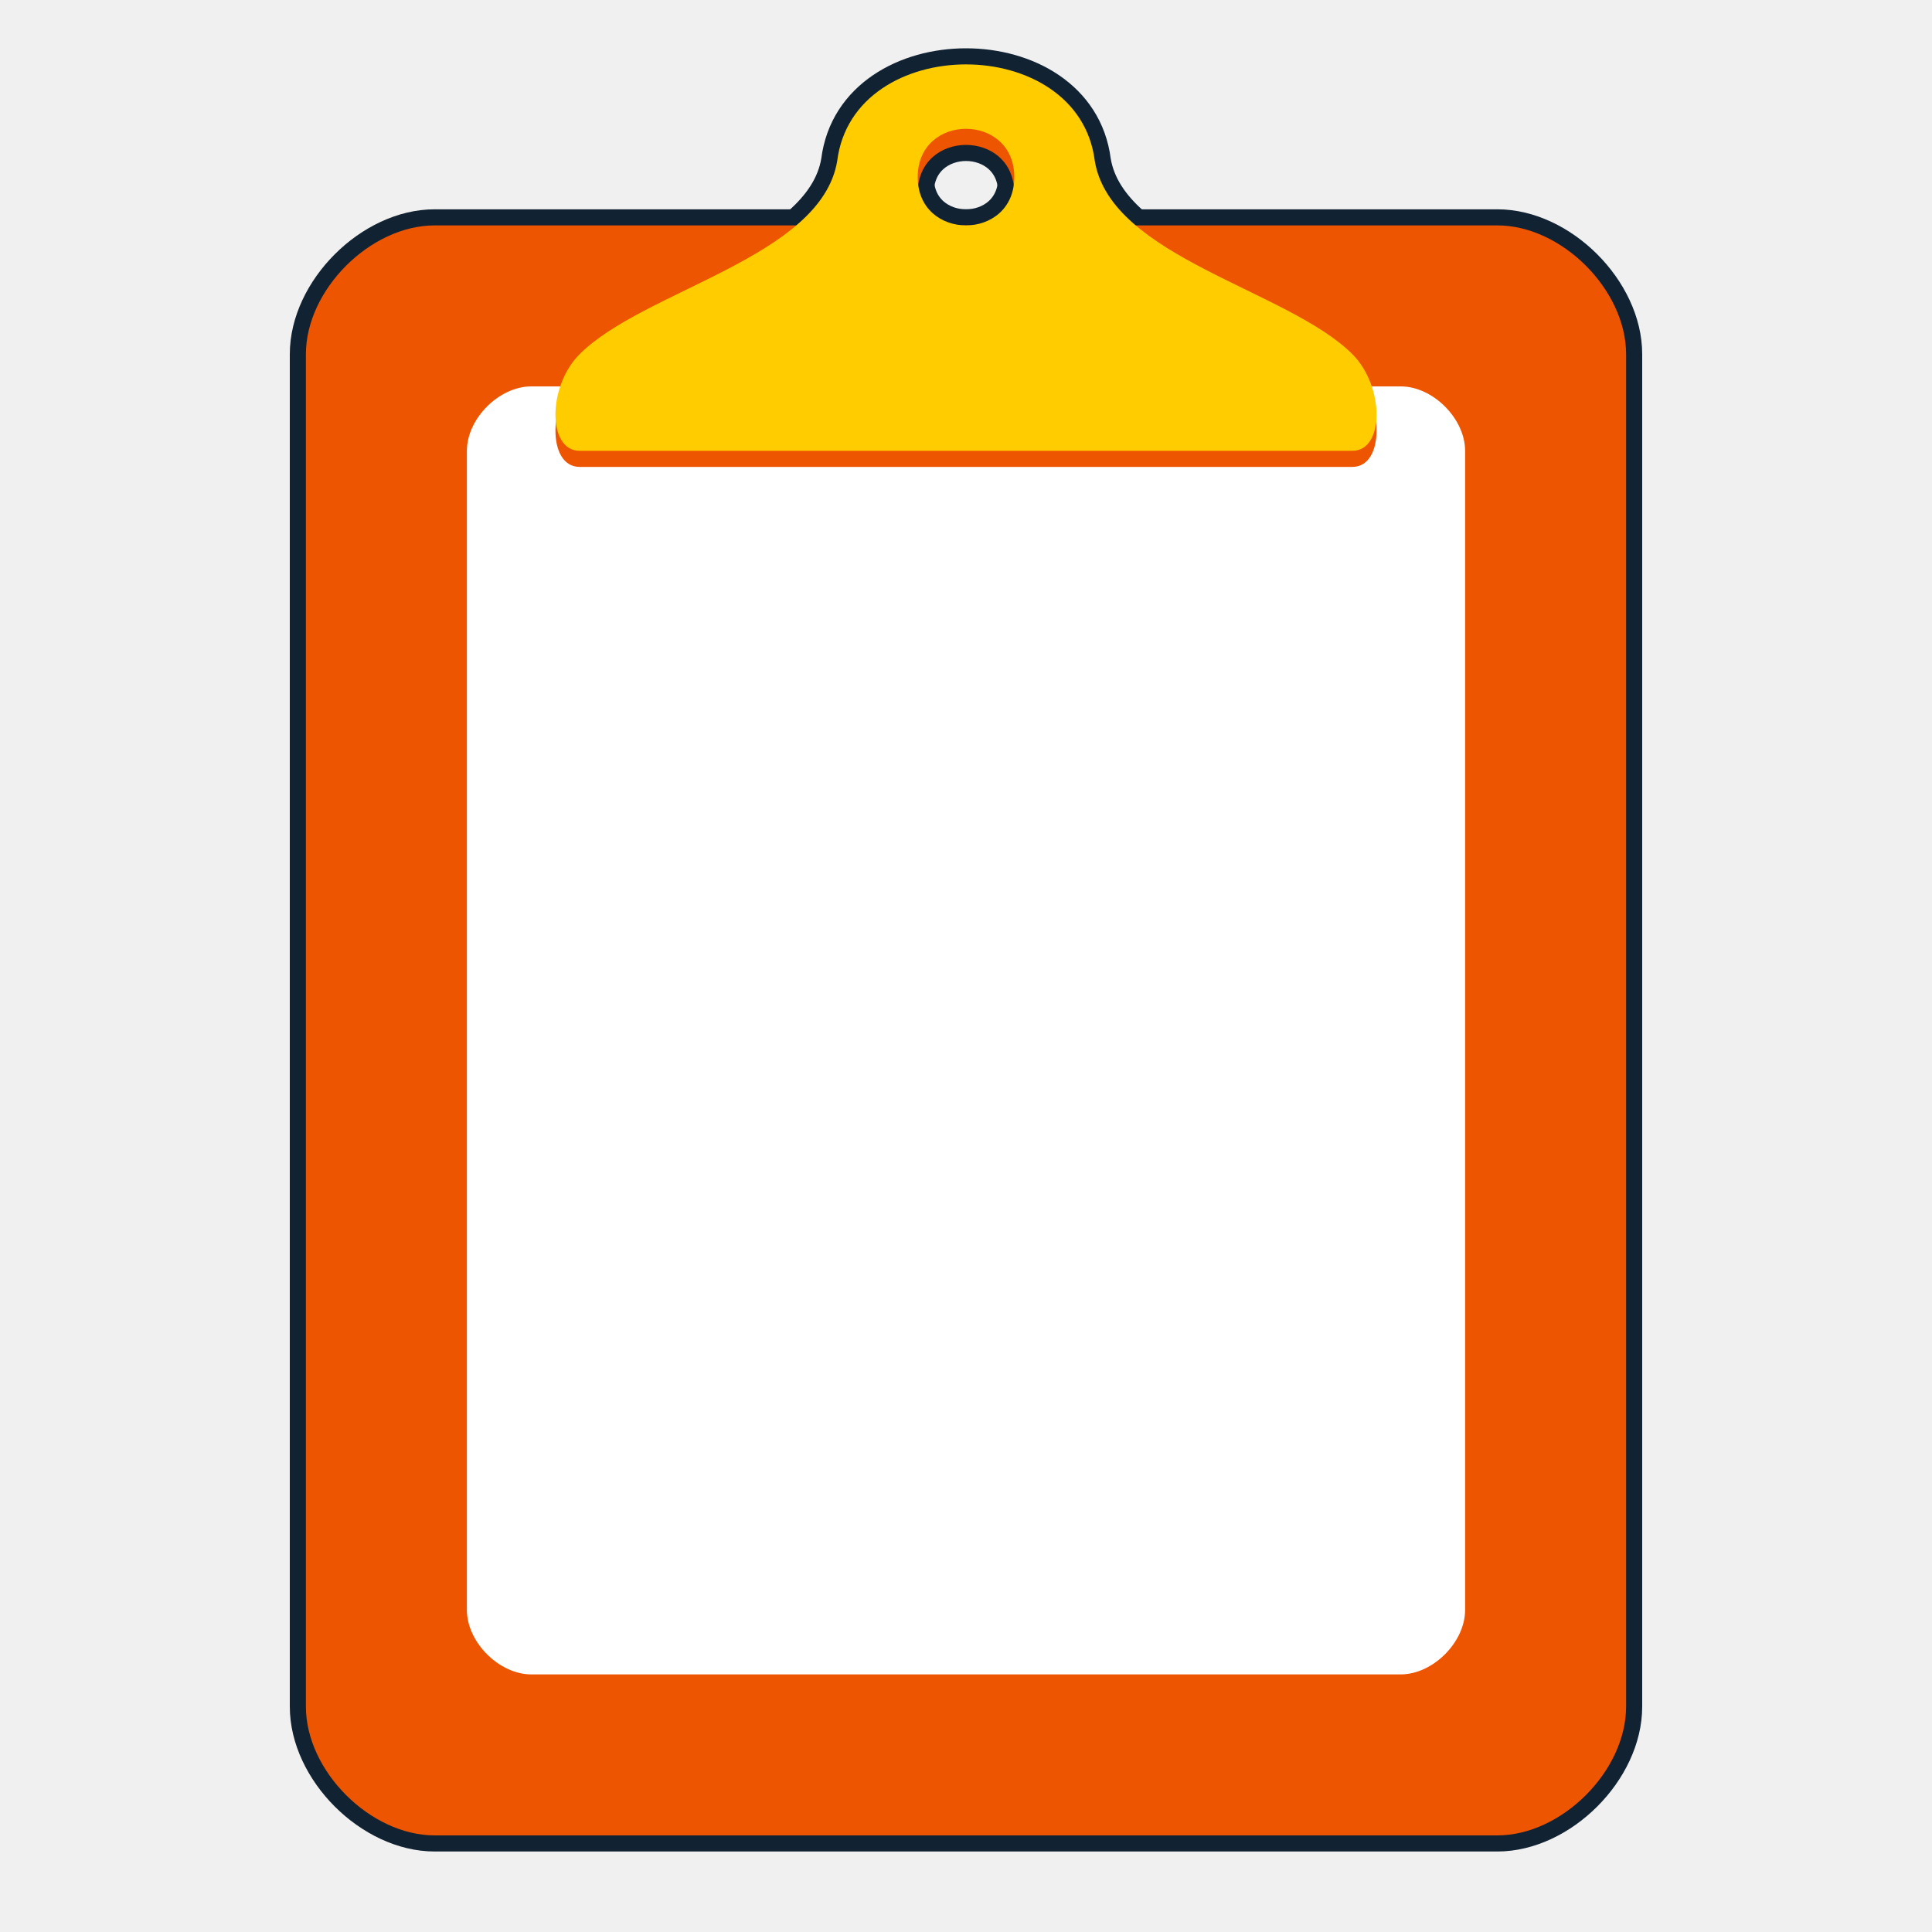
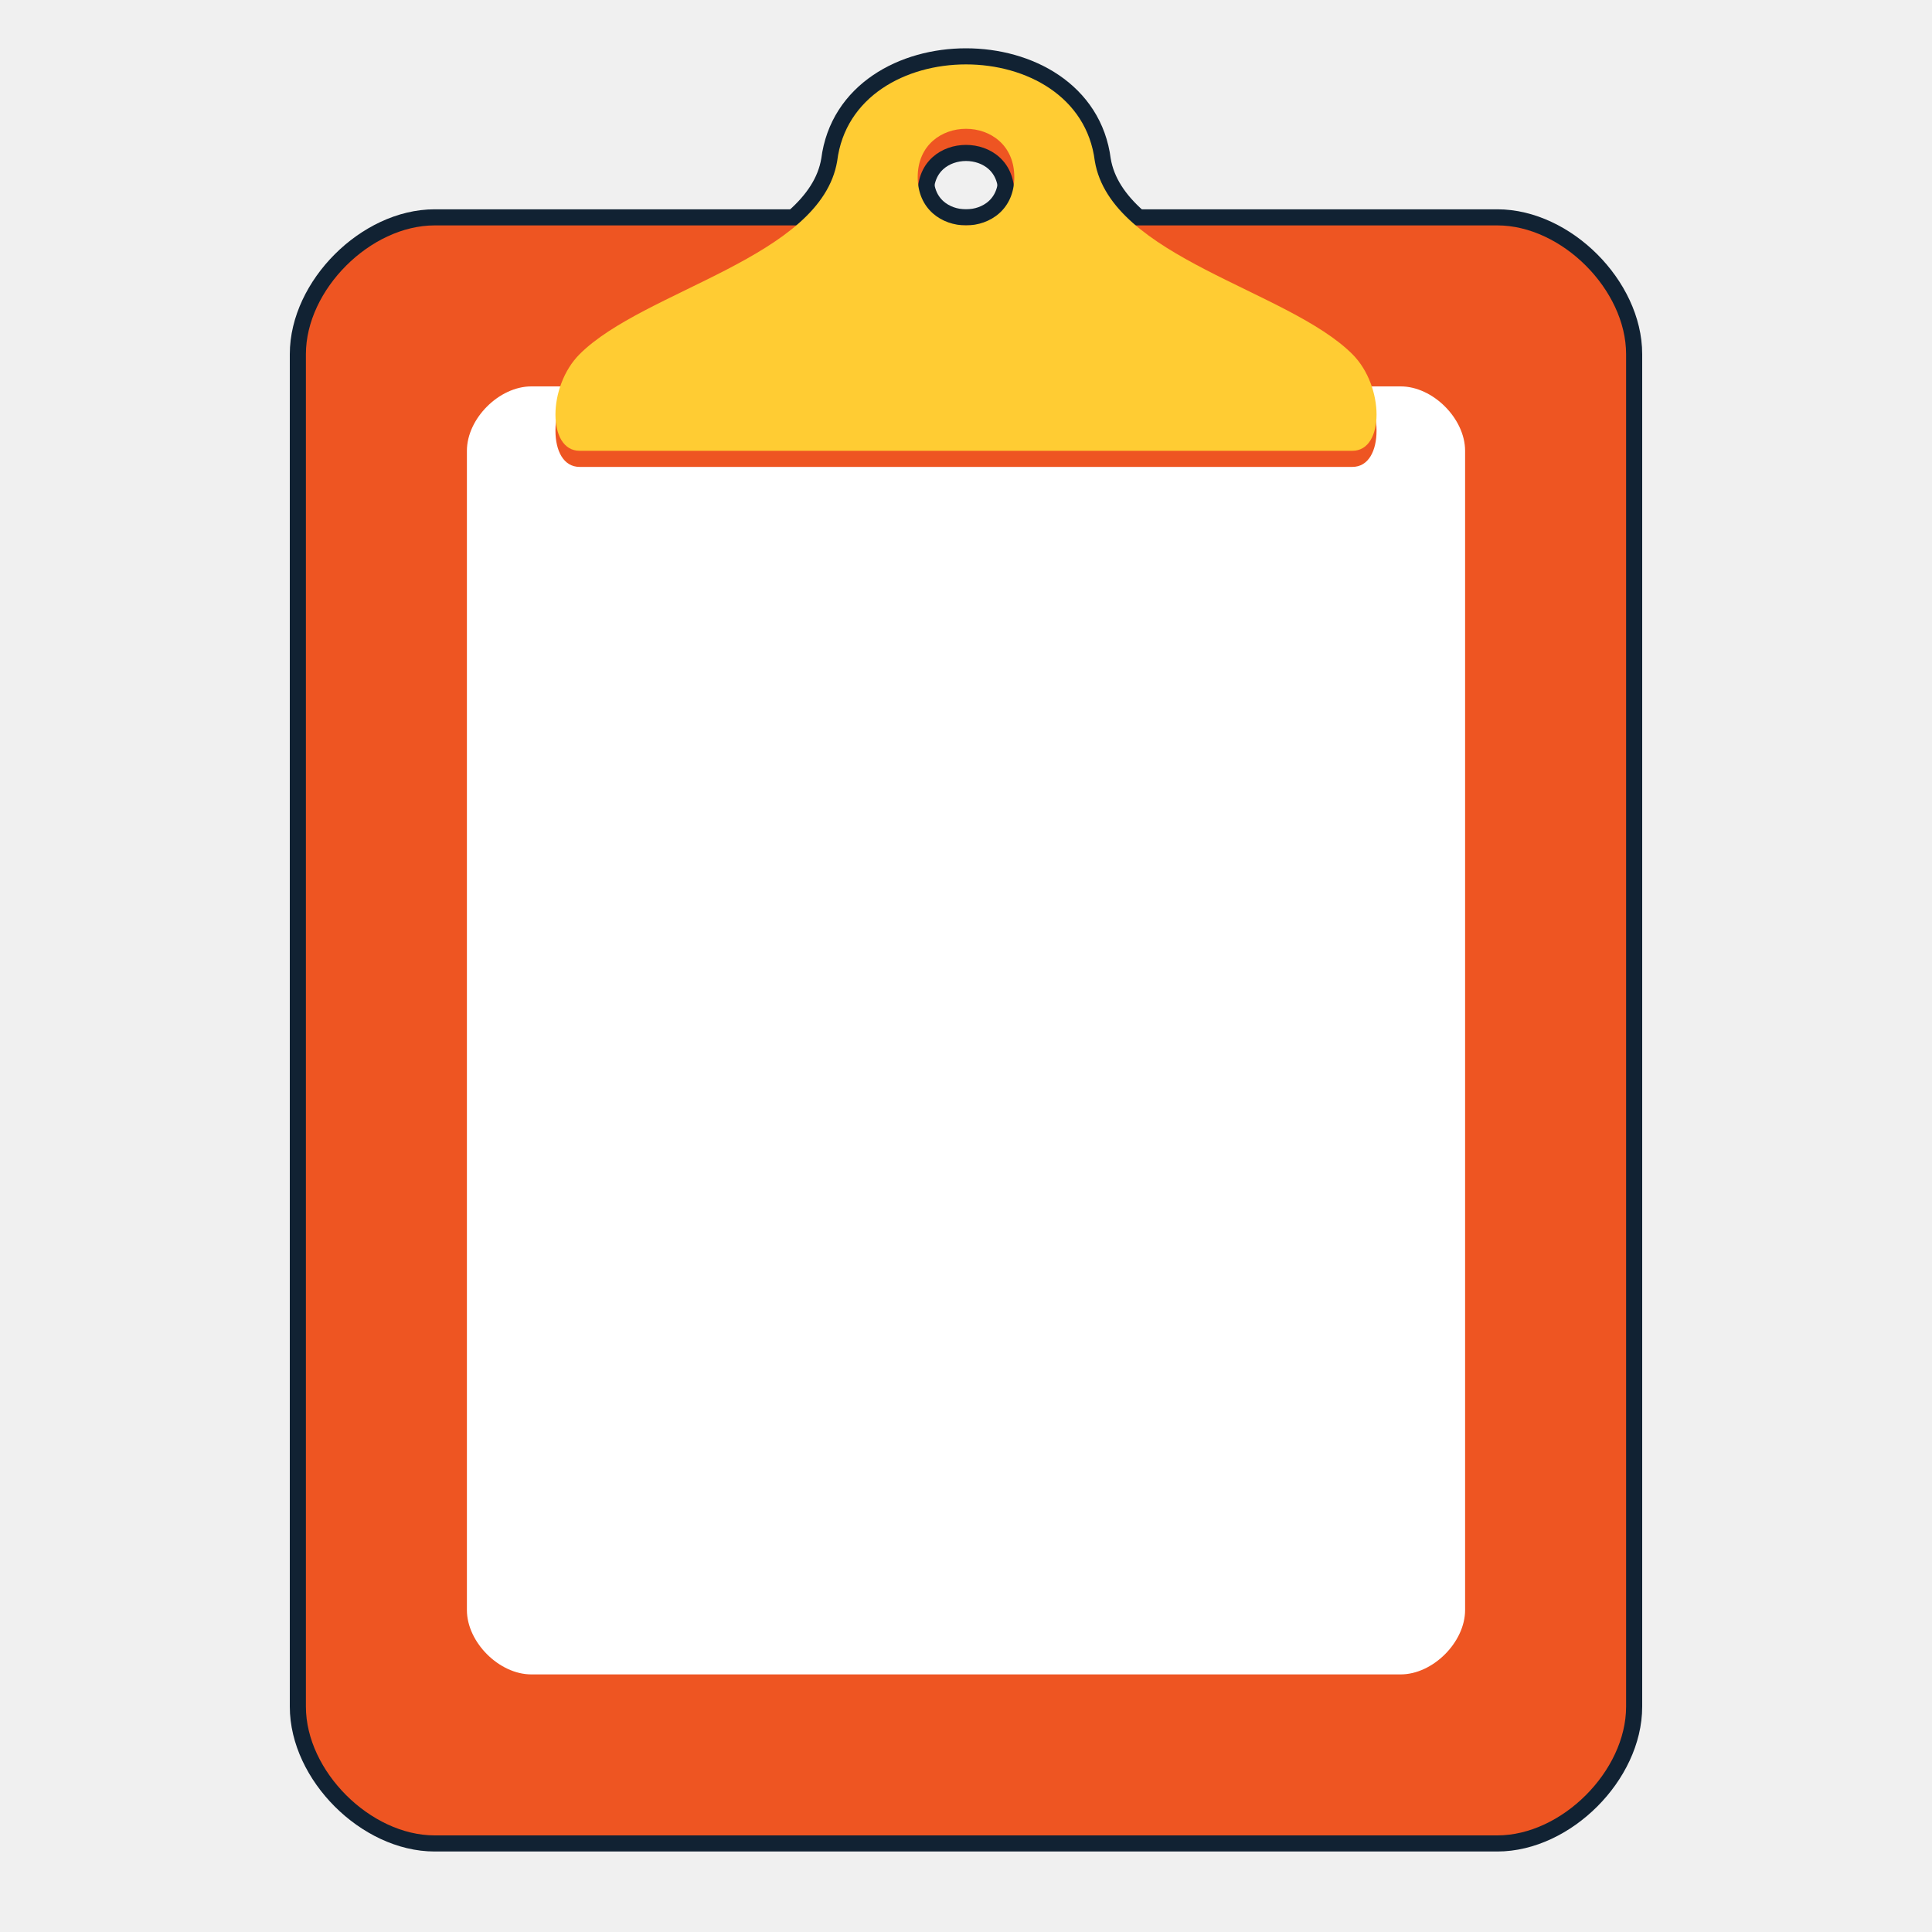
<svg xmlns="http://www.w3.org/2000/svg" viewBox="0 0 120 120" width="60" height="60">
  <path stroke="#123" stroke-width="2" stroke-linejoin="round" d="M27,114c-4,0-8-4-8-8v-84c0-4,4-8,8-8h66c4,0,8,4,8,8v84c0,4-4,8-8,8z" />
  <path stroke="#123" stroke-width="2" stroke-linejoin="round" d="M36,29c-2,0-2-4,0-6c4-4,15-6,16-12c1-8,15-8,16,0c1,6,12,8,16,12c2,2,2,6,0,6zM57,12c0,4,6,4,6,0c0-4-6-4-6-0z" />
  <path stroke="#123" stroke-width="2" stroke-linejoin="round" d="M36,28c-2,0-2-4,0-6c4-4,15-6,16-12c1-8,15-8,16,0c1,6,12,8,16,12c2,2,2,6,0,6zM57,11c0,4,6,4,6,0c0-4-6-4-6-0z" />
-   <path fill="#e50" d="M27,114c-4,0-8-4-8-8v-84c0-4,4-8,8-8h66c4,0,8,4,8,8v84c0,4-4,8-8,8z" />
+   <path fill="#e52" d="M27,114c-4,0-8-4-8-8v-84c0-4,4-8,8-8h66c4,0,8,4,8,8v84c0,4-4,8-8,8z" />
  <path fill="#fff" d="M29,28c0-2,2-4,4,-4h54c2,0,4,2,4,4v72c0,2-2,4-4,4h-54c-2,0-4-2-4-4z" />
-   <path fill="#e50" d="M36,29c-2,0-2-4,0-6c4-4,15-6,16-12c1-8,15-8,16,0c1,6,12,8,16,12c2,2,2,6,0,6zM57,12c0,4,6,4,6,0c0-4-6-4-6-0z" />
-   <path fill="#fc0" d="M36,28c-2,0-2-4,0-6c4-4,15-6,16-12c1-8,15-8,16,0c1,6,12,8,16,12c2,2,2,6,0,6zM57,11c0,4,6,4,6,0c0-4-6-4-6-0z" />
+   <path fill="#e52" d="M36,29c-2,0-2-4,0-6c4-4,15-6,16-12c1-8,15-8,16,0c1,6,12,8,16,12c2,2,2,6,0,6zM57,12c0,4,6,4,6,0c0-4-6-4-6-0z" />
+   <path fill="#fc3" d="M36,28c-2,0-2-4,0-6c4-4,15-6,16-12c1-8,15-8,16,0c1,6,12,8,16,12c2,2,2,6,0,6zM57,11c0,4,6,4,6,0c0-4-6-4-6-0z" />
</svg>
